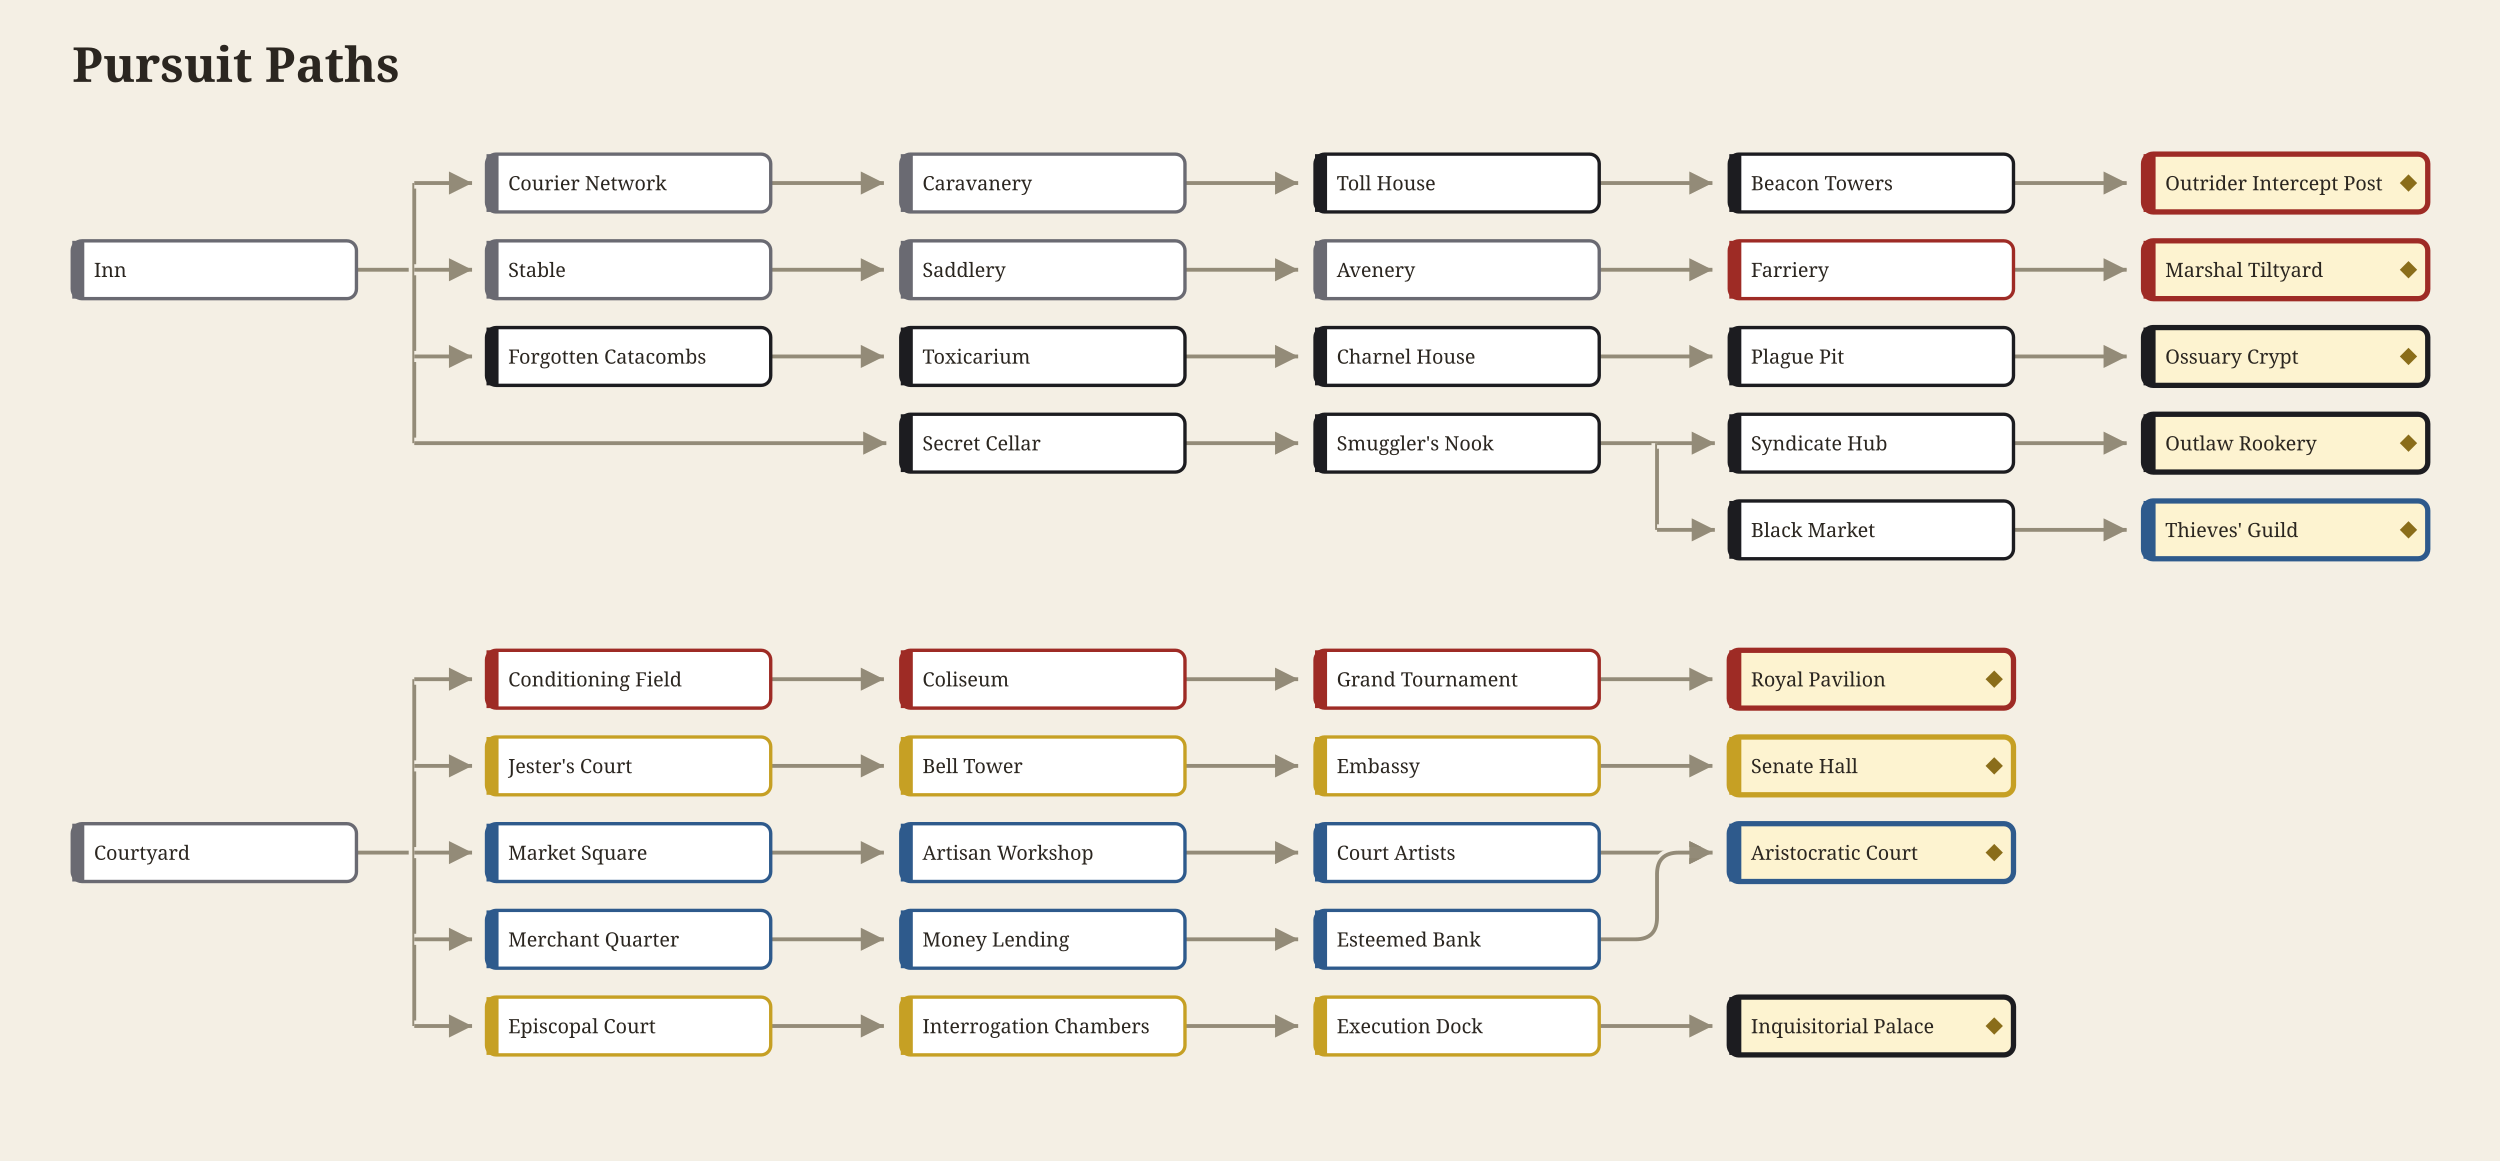
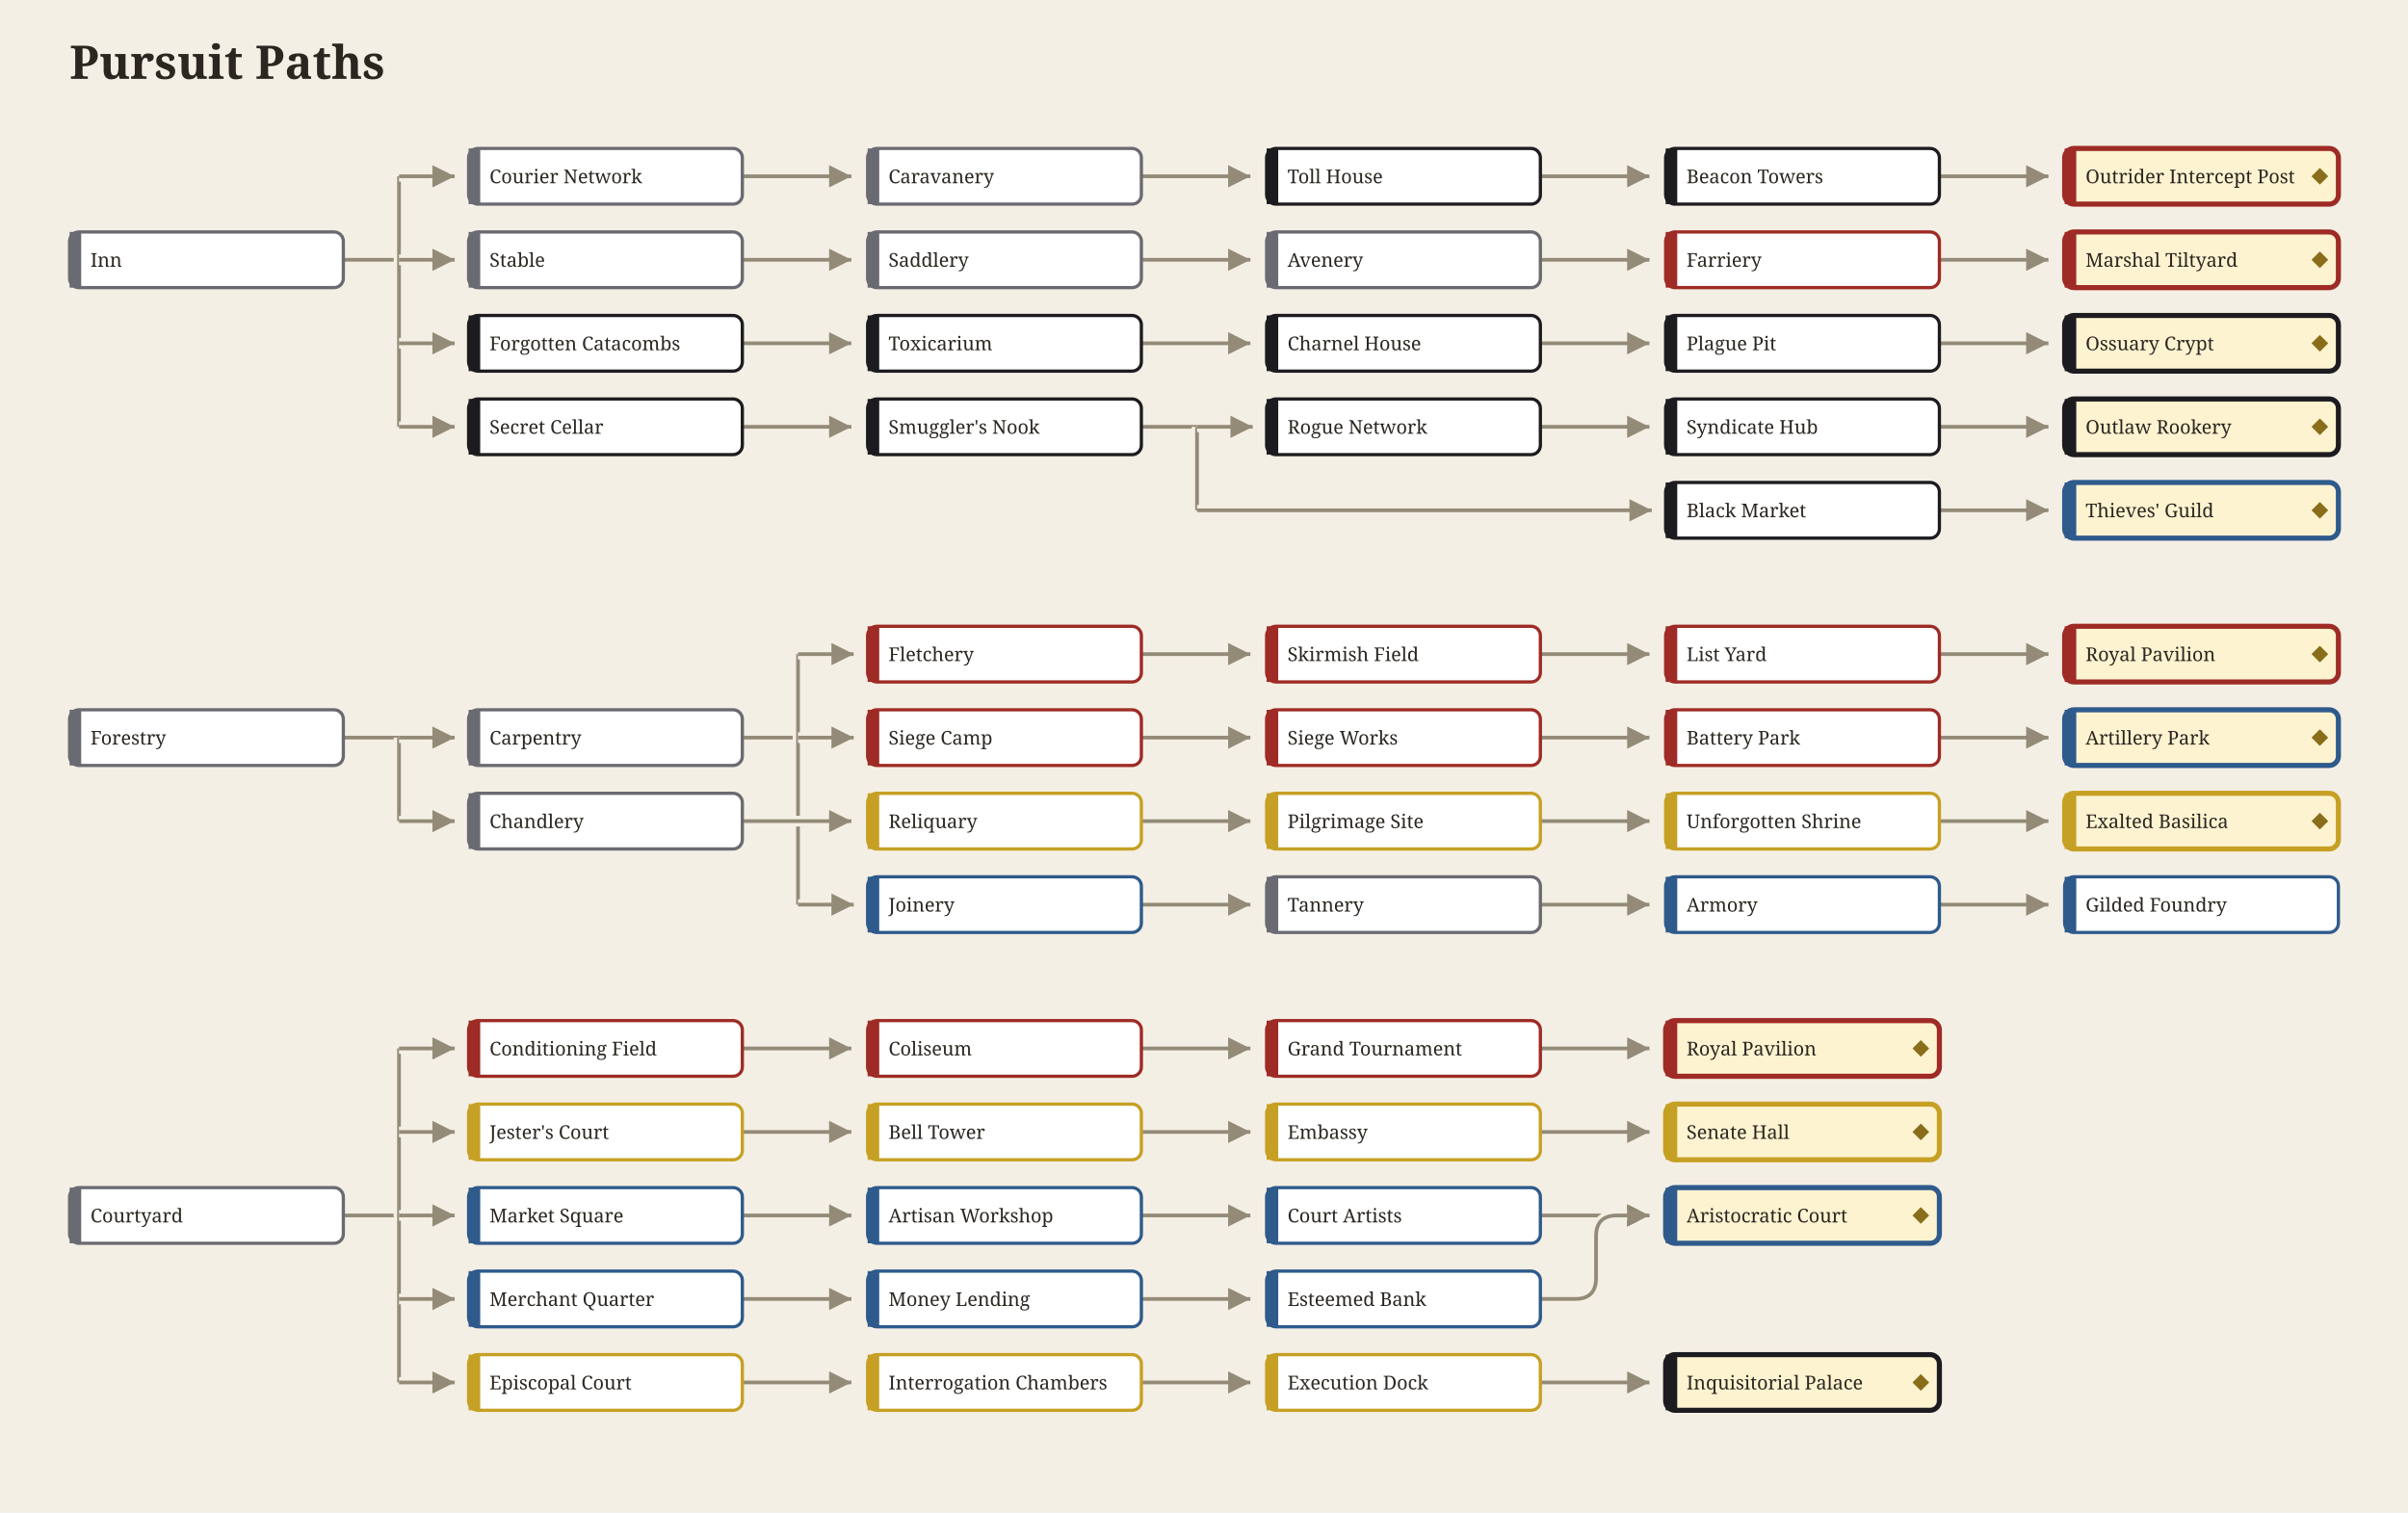
- <svg xmlns="http://www.w3.org/2000/svg" width="1038" height="482" viewBox="0 0 1038 482" font-family="Georgia, serif">
-   <rect width="1038" height="482" fill="#f4efe4" />
+ <svg xmlns="http://www.w3.org/2000/svg" width="1038" height="652" viewBox="0 0 1038 652" font-family="Georgia, serif">
+   <rect width="1038" height="652" fill="#f4efe4" />
  <defs>
    <marker id="arw-2E5A8C" markerWidth="7" markerHeight="7" refX="6" refY="3" orient="auto">
      <path d="M0,0 L6,3 L0,6 Z" fill="#2E5A8C" />
    </marker>
    <marker id="arw-9E2B25" markerWidth="7" markerHeight="7" refX="6" refY="3" orient="auto">
      <path d="M0,0 L6,3 L0,6 Z" fill="#9E2B25" />
    </marker>
    <marker id="arw-1c9c8c" markerWidth="7" markerHeight="7" refX="6" refY="3" orient="auto">
      <path d="M0,0 L6,3 L0,6 Z" fill="#1c9c8c" />
    </marker>
    <marker id="arw-C6A024" markerWidth="7" markerHeight="7" refX="6" refY="3" orient="auto">
      <path d="M0,0 L6,3 L0,6 Z" fill="#C6A024" />
    </marker>
    <marker id="arw-6A3D8F" markerWidth="7" markerHeight="7" refX="6" refY="3" orient="auto">
      <path d="M0,0 L6,3 L0,6 Z" fill="#6A3D8F" />
    </marker>
    <marker id="arw-CC6A1A" markerWidth="7" markerHeight="7" refX="6" refY="3" orient="auto">
      <path d="M0,0 L6,3 L0,6 Z" fill="#CC6A1A" />
    </marker>
    <marker id="arw-3a7d3a" markerWidth="7" markerHeight="7" refX="6" refY="3" orient="auto">
      <path d="M0,0 L6,3 L0,6 Z" fill="#3a7d3a" />
    </marker>
    <marker id="arw-b5347a" markerWidth="7" markerHeight="7" refX="6" refY="3" orient="auto">
      <path d="M0,0 L6,3 L0,6 Z" fill="#b5347a" />
    </marker>
    <marker id="arw-2b6f9e" markerWidth="7" markerHeight="7" refX="6" refY="3" orient="auto">
      <path d="M0,0 L6,3 L0,6 Z" fill="#2b6f9e" />
    </marker>
    <marker id="arw-8a6d1a" markerWidth="7" markerHeight="7" refX="6" refY="3" orient="auto">
      <path d="M0,0 L6,3 L0,6 Z" fill="#8a6d1a" />
    </marker>
    <marker id="arw-5f5647" markerWidth="7" markerHeight="7" refX="6" refY="3" orient="auto">
      <path d="M0,0 L6,3 L0,6 Z" fill="#5f5647" />
    </marker>
    <marker id="arw-7a2ea0" markerWidth="7" markerHeight="7" refX="6" refY="3" orient="auto">
      <path d="M0,0 L6,3 L0,6 Z" fill="#7a2ea0" />
    </marker>
    <marker id="arw-0f8a7e" markerWidth="7" markerHeight="7" refX="6" refY="3" orient="auto">
      <path d="M0,0 L6,3 L0,6 Z" fill="#0f8a7e" />
    </marker>
    <marker id="arw-a83232" markerWidth="7" markerHeight="7" refX="6" refY="3" orient="auto">
      <path d="M0,0 L6,3 L0,6 Z" fill="#a83232" />
    </marker>
    <marker id="arw-8f8672" markerWidth="7" markerHeight="7" refX="6" refY="3" orient="auto">
      <path d="M0,0 L6,3 L0,6 Z" fill="#8f8672" />
    </marker>
  </defs>
  <text x="30" y="34" font-size="20" font-weight="bold" fill="#2b2620">Pursuit Paths</text>
  <path d="M148,112 L172,112" fill="none" stroke="#f4efe4" stroke-width="4.6" opacity="1" />
  <path d="M148,112 L172,112" fill="none" stroke="#8f8672" stroke-width="1.6" opacity="0.95" />
  <path d="M172,76 L172,184" fill="none" stroke="#f4efe4" stroke-width="4.6" opacity="1" />
  <path d="M172,76 L172,184" fill="none" stroke="#8f8672" stroke-width="1.6" opacity="0.95" />
  <path d="M172,112 L196,112" fill="none" stroke="#f4efe4" stroke-width="4.6" opacity="1" />
  <path d="M172,112 L196,112" fill="none" stroke="#8f8672" stroke-width="1.6" opacity="0.95" marker-end="url(#arw-8f8672)" />
  <path d="M172,76 L196,76" fill="none" stroke="#f4efe4" stroke-width="4.6" opacity="1" />
  <path d="M172,76 L196,76" fill="none" stroke="#8f8672" stroke-width="1.6" opacity="0.95" marker-end="url(#arw-8f8672)" />
-   <path d="M172,184 L368,184" fill="none" stroke="#f4efe4" stroke-width="4.6" opacity="1" />
-   <path d="M172,184 L368,184" fill="none" stroke="#8f8672" stroke-width="1.6" opacity="0.95" marker-end="url(#arw-8f8672)" />
+   <path d="M172,184 L196,184" fill="none" stroke="#f4efe4" stroke-width="4.6" opacity="1" />
+   <path d="M172,184 L196,184" fill="none" stroke="#8f8672" stroke-width="1.6" opacity="0.95" marker-end="url(#arw-8f8672)" />
  <path d="M172,148 L196,148" fill="none" stroke="#f4efe4" stroke-width="4.6" opacity="1" />
  <path d="M172,148 L196,148" fill="none" stroke="#8f8672" stroke-width="1.6" opacity="0.95" marker-end="url(#arw-8f8672)" />
  <path d="M320,112 L367,112" fill="none" stroke="#f4efe4" stroke-width="4.6" opacity="1" />
  <path d="M320,112 L367,112" fill="none" stroke="#8f8672" stroke-width="1.6" opacity="0.95" marker-end="url(#arw-8f8672)" />
  <path d="M320,148 L367,148" fill="none" stroke="#f4efe4" stroke-width="4.6" opacity="1" />
  <path d="M320,148 L367,148" fill="none" stroke="#8f8672" stroke-width="1.6" opacity="0.95" marker-end="url(#arw-8f8672)" />
+   <path d="M320,184 L367,184" fill="none" stroke="#f4efe4" stroke-width="4.6" opacity="1" />
+   <path d="M320,184 L367,184" fill="none" stroke="#8f8672" stroke-width="1.6" opacity="0.95" marker-end="url(#arw-8f8672)" />
  <path d="M320,76 L367,76" fill="none" stroke="#f4efe4" stroke-width="4.6" opacity="1" />
  <path d="M320,76 L367,76" fill="none" stroke="#8f8672" stroke-width="1.6" opacity="0.95" marker-end="url(#arw-8f8672)" />
  <path d="M492,112 L539,112" fill="none" stroke="#f4efe4" stroke-width="4.6" opacity="1" />
  <path d="M492,112 L539,112" fill="none" stroke="#8f8672" stroke-width="1.6" opacity="0.95" marker-end="url(#arw-8f8672)" />
  <path d="M492,148 L539,148" fill="none" stroke="#f4efe4" stroke-width="4.6" opacity="1" />
  <path d="M492,148 L539,148" fill="none" stroke="#8f8672" stroke-width="1.6" opacity="0.95" marker-end="url(#arw-8f8672)" />
-   <path d="M492,184 L539,184" fill="none" stroke="#f4efe4" stroke-width="4.6" opacity="1" />
-   <path d="M492,184 L539,184" fill="none" stroke="#8f8672" stroke-width="1.6" opacity="0.95" marker-end="url(#arw-8f8672)" />
+   <path d="M492,184 L516,184" fill="none" stroke="#f4efe4" stroke-width="4.6" opacity="1" />
+   <path d="M492,184 L516,184" fill="none" stroke="#8f8672" stroke-width="1.6" opacity="0.95" />
+   <path d="M516,184 L516,220" fill="none" stroke="#f4efe4" stroke-width="4.6" opacity="1" />
+   <path d="M516,184 L516,220" fill="none" stroke="#8f8672" stroke-width="1.6" opacity="0.95" />
+   <path d="M516,184 L540,184" fill="none" stroke="#f4efe4" stroke-width="4.6" opacity="1" />
+   <path d="M516,184 L540,184" fill="none" stroke="#8f8672" stroke-width="1.6" opacity="0.95" marker-end="url(#arw-8f8672)" />
+   <path d="M516,220 L712,220" fill="none" stroke="#f4efe4" stroke-width="4.6" opacity="1" />
+   <path d="M516,220 L712,220" fill="none" stroke="#8f8672" stroke-width="1.6" opacity="0.95" marker-end="url(#arw-8f8672)" />
  <path d="M492,76 L539,76" fill="none" stroke="#f4efe4" stroke-width="4.6" opacity="1" />
  <path d="M492,76 L539,76" fill="none" stroke="#8f8672" stroke-width="1.6" opacity="0.95" marker-end="url(#arw-8f8672)" />
  <path d="M664,112 L711,112" fill="none" stroke="#f4efe4" stroke-width="4.6" opacity="1" />
  <path d="M664,112 L711,112" fill="none" stroke="#8f8672" stroke-width="1.6" opacity="0.95" marker-end="url(#arw-8f8672)" />
  <path d="M664,148 L711,148" fill="none" stroke="#f4efe4" stroke-width="4.6" opacity="1" />
  <path d="M664,148 L711,148" fill="none" stroke="#8f8672" stroke-width="1.6" opacity="0.95" marker-end="url(#arw-8f8672)" />
-   <path d="M664,184 L688,184" fill="none" stroke="#f4efe4" stroke-width="4.6" opacity="1" />
-   <path d="M664,184 L688,184" fill="none" stroke="#8f8672" stroke-width="1.6" opacity="0.95" />
-   <path d="M688,184 L688,220" fill="none" stroke="#f4efe4" stroke-width="4.6" opacity="1" />
-   <path d="M688,184 L688,220" fill="none" stroke="#8f8672" stroke-width="1.6" opacity="0.95" />
-   <path d="M688,184 L712,184" fill="none" stroke="#f4efe4" stroke-width="4.6" opacity="1" />
-   <path d="M688,184 L712,184" fill="none" stroke="#8f8672" stroke-width="1.6" opacity="0.95" marker-end="url(#arw-8f8672)" />
-   <path d="M688,220 L712,220" fill="none" stroke="#f4efe4" stroke-width="4.6" opacity="1" />
-   <path d="M688,220 L712,220" fill="none" stroke="#8f8672" stroke-width="1.6" opacity="0.95" marker-end="url(#arw-8f8672)" />
+   <path d="M664,184 L711,184" fill="none" stroke="#f4efe4" stroke-width="4.6" opacity="1" />
+   <path d="M664,184 L711,184" fill="none" stroke="#8f8672" stroke-width="1.6" opacity="0.95" marker-end="url(#arw-8f8672)" />
  <path d="M664,76 L711,76" fill="none" stroke="#f4efe4" stroke-width="4.6" opacity="1" />
  <path d="M664,76 L711,76" fill="none" stroke="#8f8672" stroke-width="1.6" opacity="0.95" marker-end="url(#arw-8f8672)" />
  <path d="M836,112 L883,112" fill="none" stroke="#f4efe4" stroke-width="4.6" opacity="1" />
  <path d="M836,112 L883,112" fill="none" stroke="#8f8672" stroke-width="1.6" opacity="0.95" marker-end="url(#arw-8f8672)" />
  <path d="M836,148 L883,148" fill="none" stroke="#f4efe4" stroke-width="4.6" opacity="1" />
  <path d="M836,148 L883,148" fill="none" stroke="#8f8672" stroke-width="1.6" opacity="0.95" marker-end="url(#arw-8f8672)" />
  <path d="M836,184 L883,184" fill="none" stroke="#f4efe4" stroke-width="4.6" opacity="1" />
  <path d="M836,184 L883,184" fill="none" stroke="#8f8672" stroke-width="1.6" opacity="0.95" marker-end="url(#arw-8f8672)" />
  <path d="M836,76 L883,76" fill="none" stroke="#f4efe4" stroke-width="4.6" opacity="1" />
  <path d="M836,76 L883,76" fill="none" stroke="#8f8672" stroke-width="1.6" opacity="0.95" marker-end="url(#arw-8f8672)" />
  <path d="M836,220 L883,220" fill="none" stroke="#f4efe4" stroke-width="4.6" opacity="1" />
  <path d="M836,220 L883,220" fill="none" stroke="#8f8672" stroke-width="1.6" opacity="0.95" marker-end="url(#arw-8f8672)" />
  <rect x="30" y="100" width="118" height="24" rx="4" fill="#ffffff" stroke="#6a6a72" stroke-width="1.4" />
  <rect x="30" y="100" width="5" height="24" fill="#6a6a72" />
  <text x="39" y="115" font-size="8.2" fill="#2b2620">Inn</text>
  <rect x="202" y="100" width="118" height="24" rx="4" fill="#ffffff" stroke="#6a6a72" stroke-width="1.4" />
  <rect x="202" y="100" width="5" height="24" fill="#6a6a72" />
  <text x="211" y="115" font-size="8.2" fill="#2b2620">Stable</text>
  <rect x="202" y="136" width="118" height="24" rx="4" fill="#ffffff" stroke="#1c1c20" stroke-width="1.4" />
  <rect x="202" y="136" width="5" height="24" fill="#1c1c20" />
  <text x="211" y="151" font-size="8.2" fill="#2b2620">Forgotten Catacombs</text>
+   <rect x="202" y="172" width="118" height="24" rx="4" fill="#ffffff" stroke="#1c1c20" stroke-width="1.4" />
+   <rect x="202" y="172" width="5" height="24" fill="#1c1c20" />
+   <text x="211" y="187" font-size="8.2" fill="#2b2620">Secret Cellar</text>
  <rect x="202" y="64" width="118" height="24" rx="4" fill="#ffffff" stroke="#6a6a72" stroke-width="1.4" />
  <rect x="202" y="64" width="5" height="24" fill="#6a6a72" />
  <text x="211" y="79" font-size="8.2" fill="#2b2620">Courier Network</text>
  <rect x="374" y="100" width="118" height="24" rx="4" fill="#ffffff" stroke="#6a6a72" stroke-width="1.4" />
  <rect x="374" y="100" width="5" height="24" fill="#6a6a72" />
  <text x="383" y="115" font-size="8.2" fill="#2b2620">Saddlery</text>
  <rect x="374" y="136" width="118" height="24" rx="4" fill="#ffffff" stroke="#1c1c20" stroke-width="1.4" />
  <rect x="374" y="136" width="5" height="24" fill="#1c1c20" />
  <text x="383" y="151" font-size="8.2" fill="#2b2620">Toxicarium</text>
  <rect x="374" y="172" width="118" height="24" rx="4" fill="#ffffff" stroke="#1c1c20" stroke-width="1.4" />
  <rect x="374" y="172" width="5" height="24" fill="#1c1c20" />
-   <text x="383" y="187" font-size="8.2" fill="#2b2620">Secret Cellar</text>
+   <text x="383" y="187" font-size="8.2" fill="#2b2620">Smuggler's Nook</text>
  <rect x="374" y="64" width="118" height="24" rx="4" fill="#ffffff" stroke="#6a6a72" stroke-width="1.4" />
  <rect x="374" y="64" width="5" height="24" fill="#6a6a72" />
  <text x="383" y="79" font-size="8.2" fill="#2b2620">Caravanery</text>
  <rect x="546" y="100" width="118" height="24" rx="4" fill="#ffffff" stroke="#6a6a72" stroke-width="1.4" />
  <rect x="546" y="100" width="5" height="24" fill="#6a6a72" />
  <text x="555" y="115" font-size="8.2" fill="#2b2620">Avenery</text>
  <rect x="546" y="136" width="118" height="24" rx="4" fill="#ffffff" stroke="#1c1c20" stroke-width="1.4" />
  <rect x="546" y="136" width="5" height="24" fill="#1c1c20" />
  <text x="555" y="151" font-size="8.2" fill="#2b2620">Charnel House</text>
  <rect x="546" y="172" width="118" height="24" rx="4" fill="#ffffff" stroke="#1c1c20" stroke-width="1.4" />
  <rect x="546" y="172" width="5" height="24" fill="#1c1c20" />
-   <text x="555" y="187" font-size="8.2" fill="#2b2620">Smuggler's Nook</text>
+   <text x="555" y="187" font-size="8.2" fill="#2b2620">Rogue Network</text>
  <rect x="546" y="64" width="118" height="24" rx="4" fill="#ffffff" stroke="#1c1c20" stroke-width="1.4" />
  <rect x="546" y="64" width="5" height="24" fill="#1c1c20" />
  <text x="555" y="79" font-size="8.2" fill="#2b2620">Toll House</text>
  <rect x="718" y="100" width="118" height="24" rx="4" fill="#ffffff" stroke="#9E2B25" stroke-width="1.4" />
  <rect x="718" y="100" width="5" height="24" fill="#9E2B25" />
  <text x="727" y="115" font-size="8.2" fill="#2b2620">Farriery</text>
  <rect x="718" y="136" width="118" height="24" rx="4" fill="#ffffff" stroke="#1c1c20" stroke-width="1.4" />
  <rect x="718" y="136" width="5" height="24" fill="#1c1c20" />
  <text x="727" y="151" font-size="8.2" fill="#2b2620">Plague Pit</text>
  <rect x="718" y="172" width="118" height="24" rx="4" fill="#ffffff" stroke="#1c1c20" stroke-width="1.4" />
  <rect x="718" y="172" width="5" height="24" fill="#1c1c20" />
  <text x="727" y="187" font-size="8.2" fill="#2b2620">Syndicate Hub</text>
  <rect x="718" y="64" width="118" height="24" rx="4" fill="#ffffff" stroke="#1c1c20" stroke-width="1.4" />
  <rect x="718" y="64" width="5" height="24" fill="#1c1c20" />
  <text x="727" y="79" font-size="8.2" fill="#2b2620">Beacon Towers</text>
  <rect x="718" y="208" width="118" height="24" rx="4" fill="#ffffff" stroke="#1c1c20" stroke-width="1.4" />
  <rect x="718" y="208" width="5" height="24" fill="#1c1c20" />
  <text x="727" y="223" font-size="8.2" fill="#2b2620">Black Market</text>
  <rect x="890" y="100" width="118" height="24" rx="4" fill="#fdf3d0" stroke="#9E2B25" stroke-width="2.2" />
  <rect x="890" y="100" width="5" height="24" fill="#9E2B25" />
  <text x="899" y="115" font-size="8.2" fill="#2b2620">Marshal Tiltyard</text>
  <polygon points="1000.0,108.4 1003.6,112.0 1000.0,115.6 996.4,112.0" fill="#8a6d1a" />
  <rect x="890" y="136" width="118" height="24" rx="4" fill="#fdf3d0" stroke="#1c1c20" stroke-width="2.2" />
  <rect x="890" y="136" width="5" height="24" fill="#1c1c20" />
  <text x="899" y="151" font-size="8.2" fill="#2b2620">Ossuary Crypt</text>
  <polygon points="1000.0,144.4 1003.6,148.0 1000.0,151.6 996.4,148.0" fill="#8a6d1a" />
  <rect x="890" y="172" width="118" height="24" rx="4" fill="#fdf3d0" stroke="#1c1c20" stroke-width="2.2" />
  <rect x="890" y="172" width="5" height="24" fill="#1c1c20" />
  <text x="899" y="187" font-size="8.2" fill="#2b2620">Outlaw Rookery</text>
  <polygon points="1000.0,180.4 1003.6,184.0 1000.0,187.6 996.4,184.0" fill="#8a6d1a" />
  <rect x="890" y="64" width="118" height="24" rx="4" fill="#fdf3d0" stroke="#9E2B25" stroke-width="2.2" />
  <rect x="890" y="64" width="5" height="24" fill="#9E2B25" />
  <text x="899" y="79" font-size="8.2" fill="#2b2620">Outrider Intercept Post</text>
  <polygon points="1000.0,72.4 1003.6,76.0 1000.0,79.6 996.4,76.0" fill="#8a6d1a" />
  <rect x="890" y="208" width="118" height="24" rx="4" fill="#fdf3d0" stroke="#2E5A8C" stroke-width="2.2" />
  <rect x="890" y="208" width="5" height="24" fill="#2E5A8C" />
  <text x="899" y="223" font-size="8.2" fill="#2b2620">Thieves' Guild</text>
  <polygon points="1000.0,216.4 1003.6,220.0 1000.0,223.6 996.4,220.0" fill="#8a6d1a" />
-   <path d="M148,354 L172,354" fill="none" stroke="#f4efe4" stroke-width="4.6" opacity="1" />
-   <path d="M148,354 L172,354" fill="none" stroke="#8f8672" stroke-width="1.6" opacity="0.95" />
-   <path d="M172,282 L172,426" fill="none" stroke="#f4efe4" stroke-width="4.6" opacity="1" />
-   <path d="M172,282 L172,426" fill="none" stroke="#8f8672" stroke-width="1.6" opacity="0.95" />
+   <path d="M148,318 L172,318" fill="none" stroke="#f4efe4" stroke-width="4.6" opacity="1" />
+   <path d="M148,318 L172,318" fill="none" stroke="#8f8672" stroke-width="1.6" opacity="0.95" />
+   <path d="M172,318 L172,354" fill="none" stroke="#f4efe4" stroke-width="4.6" opacity="1" />
+   <path d="M172,318 L172,354" fill="none" stroke="#8f8672" stroke-width="1.6" opacity="0.95" />
+   <path d="M172,318 L196,318" fill="none" stroke="#f4efe4" stroke-width="4.6" opacity="1" />
+   <path d="M172,318 L196,318" fill="none" stroke="#8f8672" stroke-width="1.6" opacity="0.95" marker-end="url(#arw-8f8672)" />
  <path d="M172,354 L196,354" fill="none" stroke="#f4efe4" stroke-width="4.6" opacity="1" />
  <path d="M172,354 L196,354" fill="none" stroke="#8f8672" stroke-width="1.6" opacity="0.95" marker-end="url(#arw-8f8672)" />
-   <path d="M172,390 L196,390" fill="none" stroke="#f4efe4" stroke-width="4.6" opacity="1" />
-   <path d="M172,390 L196,390" fill="none" stroke="#8f8672" stroke-width="1.6" opacity="0.95" marker-end="url(#arw-8f8672)" />
-   <path d="M172,318 L196,318" fill="none" stroke="#f4efe4" stroke-width="4.6" opacity="1" />
-   <path d="M172,318 L196,318" fill="none" stroke="#8f8672" stroke-width="1.6" opacity="0.95" marker-end="url(#arw-8f8672)" />
-   <path d="M172,426 L196,426" fill="none" stroke="#f4efe4" stroke-width="4.6" opacity="1" />
-   <path d="M172,426 L196,426" fill="none" stroke="#8f8672" stroke-width="1.6" opacity="0.95" marker-end="url(#arw-8f8672)" />
-   <path d="M172,282 L196,282" fill="none" stroke="#f4efe4" stroke-width="4.6" opacity="1" />
-   <path d="M172,282 L196,282" fill="none" stroke="#8f8672" stroke-width="1.6" opacity="0.95" marker-end="url(#arw-8f8672)" />
+   <path d="M320,318 L344,318" fill="none" stroke="#f4efe4" stroke-width="4.6" opacity="1" />
+   <path d="M320,318 L344,318" fill="none" stroke="#8f8672" stroke-width="1.6" opacity="0.95" />
+   <path d="M344,282 L344,390" fill="none" stroke="#f4efe4" stroke-width="4.6" opacity="1" />
+   <path d="M344,282 L344,390" fill="none" stroke="#8f8672" stroke-width="1.6" opacity="0.95" />
+   <path d="M344,282 L368,282" fill="none" stroke="#f4efe4" stroke-width="4.6" opacity="1" />
+   <path d="M344,282 L368,282" fill="none" stroke="#8f8672" stroke-width="1.6" opacity="0.95" marker-end="url(#arw-8f8672)" />
+   <path d="M344,390 L368,390" fill="none" stroke="#f4efe4" stroke-width="4.6" opacity="1" />
+   <path d="M344,390 L368,390" fill="none" stroke="#8f8672" stroke-width="1.6" opacity="0.95" marker-end="url(#arw-8f8672)" />
+   <path d="M344,318 L368,318" fill="none" stroke="#f4efe4" stroke-width="4.6" opacity="1" />
+   <path d="M344,318 L368,318" fill="none" stroke="#8f8672" stroke-width="1.6" opacity="0.95" marker-end="url(#arw-8f8672)" />
  <path d="M320,354 L367,354" fill="none" stroke="#f4efe4" stroke-width="4.6" opacity="1" />
  <path d="M320,354 L367,354" fill="none" stroke="#8f8672" stroke-width="1.6" opacity="0.95" marker-end="url(#arw-8f8672)" />
-   <path d="M320,390 L367,390" fill="none" stroke="#f4efe4" stroke-width="4.6" opacity="1" />
-   <path d="M320,390 L367,390" fill="none" stroke="#8f8672" stroke-width="1.6" opacity="0.95" marker-end="url(#arw-8f8672)" />
-   <path d="M320,426 L367,426" fill="none" stroke="#f4efe4" stroke-width="4.6" opacity="1" />
-   <path d="M320,426 L367,426" fill="none" stroke="#8f8672" stroke-width="1.6" opacity="0.95" marker-end="url(#arw-8f8672)" />
-   <path d="M320,282 L367,282" fill="none" stroke="#f4efe4" stroke-width="4.6" opacity="1" />
-   <path d="M320,282 L367,282" fill="none" stroke="#8f8672" stroke-width="1.6" opacity="0.95" marker-end="url(#arw-8f8672)" />
-   <path d="M320,318 L367,318" fill="none" stroke="#f4efe4" stroke-width="4.6" opacity="1" />
-   <path d="M320,318 L367,318" fill="none" stroke="#8f8672" stroke-width="1.6" opacity="0.95" marker-end="url(#arw-8f8672)" />
+   <path d="M492,318 L539,318" fill="none" stroke="#f4efe4" stroke-width="4.6" opacity="1" />
+   <path d="M492,318 L539,318" fill="none" stroke="#8f8672" stroke-width="1.6" opacity="0.95" marker-end="url(#arw-8f8672)" />
  <path d="M492,354 L539,354" fill="none" stroke="#f4efe4" stroke-width="4.6" opacity="1" />
  <path d="M492,354 L539,354" fill="none" stroke="#8f8672" stroke-width="1.6" opacity="0.95" marker-end="url(#arw-8f8672)" />
  <path d="M492,390 L539,390" fill="none" stroke="#f4efe4" stroke-width="4.6" opacity="1" />
  <path d="M492,390 L539,390" fill="none" stroke="#8f8672" stroke-width="1.6" opacity="0.95" marker-end="url(#arw-8f8672)" />
-   <path d="M492,426 L539,426" fill="none" stroke="#f4efe4" stroke-width="4.6" opacity="1" />
-   <path d="M492,426 L539,426" fill="none" stroke="#8f8672" stroke-width="1.6" opacity="0.95" marker-end="url(#arw-8f8672)" />
  <path d="M492,282 L539,282" fill="none" stroke="#f4efe4" stroke-width="4.6" opacity="1" />
  <path d="M492,282 L539,282" fill="none" stroke="#8f8672" stroke-width="1.6" opacity="0.95" marker-end="url(#arw-8f8672)" />
-   <path d="M492,318 L539,318" fill="none" stroke="#f4efe4" stroke-width="4.6" opacity="1" />
-   <path d="M492,318 L539,318" fill="none" stroke="#8f8672" stroke-width="1.6" opacity="0.95" marker-end="url(#arw-8f8672)" />
+   <path d="M664,318 L711,318" fill="none" stroke="#f4efe4" stroke-width="4.6" opacity="1" />
+   <path d="M664,318 L711,318" fill="none" stroke="#8f8672" stroke-width="1.6" opacity="0.95" marker-end="url(#arw-8f8672)" />
  <path d="M664,354 L711,354" fill="none" stroke="#f4efe4" stroke-width="4.6" opacity="1" />
  <path d="M664,354 L711,354" fill="none" stroke="#8f8672" stroke-width="1.6" opacity="0.95" marker-end="url(#arw-8f8672)" />
-   <path d="M664,390 L679,390 Q688,390 688,381 L688,363 Q688,354 697,354 L711,354" fill="none" stroke="#f4efe4" stroke-width="4.6" opacity="1" />
-   <path d="M664,390 L679,390 Q688,390 688,381 L688,363 Q688,354 697,354 L711,354" fill="none" stroke="#8f8672" stroke-width="1.6" opacity="0.95" marker-end="url(#arw-8f8672)" />
-   <path d="M664,426 L711,426" fill="none" stroke="#f4efe4" stroke-width="4.6" opacity="1" />
-   <path d="M664,426 L711,426" fill="none" stroke="#8f8672" stroke-width="1.6" opacity="0.95" marker-end="url(#arw-8f8672)" />
+   <path d="M664,390 L711,390" fill="none" stroke="#f4efe4" stroke-width="4.6" opacity="1" />
+   <path d="M664,390 L711,390" fill="none" stroke="#8f8672" stroke-width="1.6" opacity="0.95" marker-end="url(#arw-8f8672)" />
  <path d="M664,282 L711,282" fill="none" stroke="#f4efe4" stroke-width="4.6" opacity="1" />
  <path d="M664,282 L711,282" fill="none" stroke="#8f8672" stroke-width="1.6" opacity="0.95" marker-end="url(#arw-8f8672)" />
-   <path d="M664,318 L711,318" fill="none" stroke="#f4efe4" stroke-width="4.6" opacity="1" />
-   <path d="M664,318 L711,318" fill="none" stroke="#8f8672" stroke-width="1.6" opacity="0.95" marker-end="url(#arw-8f8672)" />
-   <rect x="30" y="342" width="118" height="24" rx="4" fill="#ffffff" stroke="#6a6a72" stroke-width="1.4" />
-   <rect x="30" y="342" width="5" height="24" fill="#6a6a72" />
-   <text x="39" y="357" font-size="8.2" fill="#2b2620">Courtyard</text>
-   <rect x="202" y="342" width="118" height="24" rx="4" fill="#ffffff" stroke="#2E5A8C" stroke-width="1.4" />
-   <rect x="202" y="342" width="5" height="24" fill="#2E5A8C" />
-   <text x="211" y="357" font-size="8.2" fill="#2b2620">Market Square</text>
-   <rect x="202" y="378" width="118" height="24" rx="4" fill="#ffffff" stroke="#2E5A8C" stroke-width="1.4" />
-   <rect x="202" y="378" width="5" height="24" fill="#2E5A8C" />
-   <text x="211" y="393" font-size="8.2" fill="#2b2620">Merchant Quarter</text>
-   <rect x="202" y="414" width="118" height="24" rx="4" fill="#ffffff" stroke="#C6A024" stroke-width="1.4" />
-   <rect x="202" y="414" width="5" height="24" fill="#C6A024" />
-   <text x="211" y="429" font-size="8.2" fill="#2b2620">Episcopal Court</text>
-   <rect x="202" y="270" width="118" height="24" rx="4" fill="#ffffff" stroke="#9E2B25" stroke-width="1.4" />
-   <rect x="202" y="270" width="5" height="24" fill="#9E2B25" />
-   <text x="211" y="285" font-size="8.2" fill="#2b2620">Conditioning Field</text>
-   <rect x="202" y="306" width="118" height="24" rx="4" fill="#ffffff" stroke="#C6A024" stroke-width="1.4" />
-   <rect x="202" y="306" width="5" height="24" fill="#C6A024" />
-   <text x="211" y="321" font-size="8.2" fill="#2b2620">Jester's Court</text>
-   <rect x="374" y="342" width="118" height="24" rx="4" fill="#ffffff" stroke="#2E5A8C" stroke-width="1.4" />
-   <rect x="374" y="342" width="5" height="24" fill="#2E5A8C" />
-   <text x="383" y="357" font-size="8.2" fill="#2b2620">Artisan Workshop</text>
+   <path d="M836,318 L883,318" fill="none" stroke="#f4efe4" stroke-width="4.6" opacity="1" />
+   <path d="M836,318 L883,318" fill="none" stroke="#8f8672" stroke-width="1.6" opacity="0.95" marker-end="url(#arw-8f8672)" />
+   <path d="M836,354 L883,354" fill="none" stroke="#f4efe4" stroke-width="4.6" opacity="1" />
+   <path d="M836,354 L883,354" fill="none" stroke="#8f8672" stroke-width="1.6" opacity="0.95" marker-end="url(#arw-8f8672)" />
+   <path d="M836,390 L883,390" fill="none" stroke="#f4efe4" stroke-width="4.6" opacity="1" />
+   <path d="M836,390 L883,390" fill="none" stroke="#8f8672" stroke-width="1.6" opacity="0.95" marker-end="url(#arw-8f8672)" />
+   <path d="M836,282 L883,282" fill="none" stroke="#f4efe4" stroke-width="4.6" opacity="1" />
+   <path d="M836,282 L883,282" fill="none" stroke="#8f8672" stroke-width="1.6" opacity="0.95" marker-end="url(#arw-8f8672)" />
+   <rect x="30" y="306" width="118" height="24" rx="4" fill="#ffffff" stroke="#6a6a72" stroke-width="1.4" />
+   <rect x="30" y="306" width="5" height="24" fill="#6a6a72" />
+   <text x="39" y="321" font-size="8.2" fill="#2b2620">Forestry</text>
+   <rect x="202" y="306" width="118" height="24" rx="4" fill="#ffffff" stroke="#6a6a72" stroke-width="1.4" />
+   <rect x="202" y="306" width="5" height="24" fill="#6a6a72" />
+   <text x="211" y="321" font-size="8.2" fill="#2b2620">Carpentry</text>
+   <rect x="202" y="342" width="118" height="24" rx="4" fill="#ffffff" stroke="#6a6a72" stroke-width="1.4" />
+   <rect x="202" y="342" width="5" height="24" fill="#6a6a72" />
+   <text x="211" y="357" font-size="8.2" fill="#2b2620">Chandlery</text>
+   <rect x="374" y="306" width="118" height="24" rx="4" fill="#ffffff" stroke="#9E2B25" stroke-width="1.4" />
+   <rect x="374" y="306" width="5" height="24" fill="#9E2B25" />
+   <text x="383" y="321" font-size="8.2" fill="#2b2620">Siege Camp</text>
+   <rect x="374" y="342" width="118" height="24" rx="4" fill="#ffffff" stroke="#C6A024" stroke-width="1.4" />
+   <rect x="374" y="342" width="5" height="24" fill="#C6A024" />
+   <text x="383" y="357" font-size="8.2" fill="#2b2620">Reliquary</text>
  <rect x="374" y="378" width="118" height="24" rx="4" fill="#ffffff" stroke="#2E5A8C" stroke-width="1.4" />
  <rect x="374" y="378" width="5" height="24" fill="#2E5A8C" />
-   <text x="383" y="393" font-size="8.2" fill="#2b2620">Money Lending</text>
-   <rect x="374" y="414" width="118" height="24" rx="4" fill="#ffffff" stroke="#C6A024" stroke-width="1.4" />
-   <rect x="374" y="414" width="5" height="24" fill="#C6A024" />
-   <text x="383" y="429" font-size="8.2" fill="#2b2620">Interrogation Chambers</text>
+   <text x="383" y="393" font-size="8.2" fill="#2b2620">Joinery</text>
  <rect x="374" y="270" width="118" height="24" rx="4" fill="#ffffff" stroke="#9E2B25" stroke-width="1.4" />
  <rect x="374" y="270" width="5" height="24" fill="#9E2B25" />
-   <text x="383" y="285" font-size="8.2" fill="#2b2620">Coliseum</text>
-   <rect x="374" y="306" width="118" height="24" rx="4" fill="#ffffff" stroke="#C6A024" stroke-width="1.4" />
-   <rect x="374" y="306" width="5" height="24" fill="#C6A024" />
-   <text x="383" y="321" font-size="8.2" fill="#2b2620">Bell Tower</text>
-   <rect x="546" y="342" width="118" height="24" rx="4" fill="#ffffff" stroke="#2E5A8C" stroke-width="1.4" />
-   <rect x="546" y="342" width="5" height="24" fill="#2E5A8C" />
-   <text x="555" y="357" font-size="8.2" fill="#2b2620">Court Artists</text>
-   <rect x="546" y="378" width="118" height="24" rx="4" fill="#ffffff" stroke="#2E5A8C" stroke-width="1.4" />
-   <rect x="546" y="378" width="5" height="24" fill="#2E5A8C" />
-   <text x="555" y="393" font-size="8.2" fill="#2b2620">Esteemed Bank</text>
-   <rect x="546" y="414" width="118" height="24" rx="4" fill="#ffffff" stroke="#C6A024" stroke-width="1.4" />
-   <rect x="546" y="414" width="5" height="24" fill="#C6A024" />
-   <text x="555" y="429" font-size="8.2" fill="#2b2620">Execution Dock</text>
+   <text x="383" y="285" font-size="8.2" fill="#2b2620">Fletchery</text>
+   <rect x="546" y="306" width="118" height="24" rx="4" fill="#ffffff" stroke="#9E2B25" stroke-width="1.4" />
+   <rect x="546" y="306" width="5" height="24" fill="#9E2B25" />
+   <text x="555" y="321" font-size="8.2" fill="#2b2620">Siege Works</text>
+   <rect x="546" y="342" width="118" height="24" rx="4" fill="#ffffff" stroke="#C6A024" stroke-width="1.4" />
+   <rect x="546" y="342" width="5" height="24" fill="#C6A024" />
+   <text x="555" y="357" font-size="8.2" fill="#2b2620">Pilgrimage Site</text>
+   <rect x="546" y="378" width="118" height="24" rx="4" fill="#ffffff" stroke="#6a6a72" stroke-width="1.4" />
+   <rect x="546" y="378" width="5" height="24" fill="#6a6a72" />
+   <text x="555" y="393" font-size="8.2" fill="#2b2620">Tannery</text>
  <rect x="546" y="270" width="118" height="24" rx="4" fill="#ffffff" stroke="#9E2B25" stroke-width="1.4" />
  <rect x="546" y="270" width="5" height="24" fill="#9E2B25" />
-   <text x="555" y="285" font-size="8.2" fill="#2b2620">Grand Tournament</text>
-   <rect x="546" y="306" width="118" height="24" rx="4" fill="#ffffff" stroke="#C6A024" stroke-width="1.4" />
-   <rect x="546" y="306" width="5" height="24" fill="#C6A024" />
-   <text x="555" y="321" font-size="8.2" fill="#2b2620">Embassy</text>
-   <rect x="718" y="342" width="118" height="24" rx="4" fill="#fdf3d0" stroke="#2E5A8C" stroke-width="2.2" />
-   <rect x="718" y="342" width="5" height="24" fill="#2E5A8C" />
-   <text x="727" y="357" font-size="8.2" fill="#2b2620">Aristocratic Court</text>
-   <polygon points="828.0,350.4 831.6,354.0 828.0,357.6 824.4,354.0" fill="#8a6d1a" />
-   <rect x="718" y="414" width="118" height="24" rx="4" fill="#fdf3d0" stroke="#1c1c20" stroke-width="2.2" />
-   <rect x="718" y="414" width="5" height="24" fill="#1c1c20" />
-   <text x="727" y="429" font-size="8.2" fill="#2b2620">Inquisitorial Palace</text>
-   <polygon points="828.0,422.4 831.6,426.0 828.0,429.6 824.4,426.0" fill="#8a6d1a" />
-   <rect x="718" y="270" width="118" height="24" rx="4" fill="#fdf3d0" stroke="#9E2B25" stroke-width="2.2" />
+   <text x="555" y="285" font-size="8.2" fill="#2b2620">Skirmish Field</text>
+   <rect x="718" y="306" width="118" height="24" rx="4" fill="#ffffff" stroke="#9E2B25" stroke-width="1.4" />
+   <rect x="718" y="306" width="5" height="24" fill="#9E2B25" />
+   <text x="727" y="321" font-size="8.2" fill="#2b2620">Battery Park</text>
+   <rect x="718" y="342" width="118" height="24" rx="4" fill="#ffffff" stroke="#C6A024" stroke-width="1.4" />
+   <rect x="718" y="342" width="5" height="24" fill="#C6A024" />
+   <text x="727" y="357" font-size="8.2" fill="#2b2620">Unforgotten Shrine</text>
+   <rect x="718" y="378" width="118" height="24" rx="4" fill="#ffffff" stroke="#2E5A8C" stroke-width="1.4" />
+   <rect x="718" y="378" width="5" height="24" fill="#2E5A8C" />
+   <text x="727" y="393" font-size="8.2" fill="#2b2620">Armory</text>
+   <rect x="718" y="270" width="118" height="24" rx="4" fill="#ffffff" stroke="#9E2B25" stroke-width="1.4" />
  <rect x="718" y="270" width="5" height="24" fill="#9E2B25" />
-   <text x="727" y="285" font-size="8.2" fill="#2b2620">Royal Pavilion</text>
-   <polygon points="828.0,278.4 831.6,282.0 828.0,285.6 824.4,282.0" fill="#8a6d1a" />
-   <rect x="718" y="306" width="118" height="24" rx="4" fill="#fdf3d0" stroke="#C6A024" stroke-width="2.2" />
-   <rect x="718" y="306" width="5" height="24" fill="#C6A024" />
-   <text x="727" y="321" font-size="8.2" fill="#2b2620">Senate Hall</text>
-   <polygon points="828.0,314.4 831.6,318.0 828.0,321.6 824.4,318.0" fill="#8a6d1a" />
+   <text x="727" y="285" font-size="8.2" fill="#2b2620">List Yard</text>
+   <rect x="890" y="306" width="118" height="24" rx="4" fill="#fdf3d0" stroke="#2E5A8C" stroke-width="2.2" />
+   <rect x="890" y="306" width="5" height="24" fill="#2E5A8C" />
+   <text x="899" y="321" font-size="8.2" fill="#2b2620">Artillery Park</text>
+   <polygon points="1000.0,314.4 1003.6,318.0 1000.0,321.6 996.4,318.0" fill="#8a6d1a" />
+   <rect x="890" y="342" width="118" height="24" rx="4" fill="#fdf3d0" stroke="#C6A024" stroke-width="2.2" />
+   <rect x="890" y="342" width="5" height="24" fill="#C6A024" />
+   <text x="899" y="357" font-size="8.2" fill="#2b2620">Exalted Basilica</text>
+   <polygon points="1000.0,350.4 1003.6,354.0 1000.0,357.6 996.4,354.0" fill="#8a6d1a" />
+   <rect x="890" y="378" width="118" height="24" rx="4" fill="#ffffff" stroke="#2E5A8C" stroke-width="1.4" />
+   <rect x="890" y="378" width="5" height="24" fill="#2E5A8C" />
+   <text x="899" y="393" font-size="8.2" fill="#2b2620">Gilded Foundry</text>
+   <rect x="890" y="270" width="118" height="24" rx="4" fill="#fdf3d0" stroke="#9E2B25" stroke-width="2.2" />
+   <rect x="890" y="270" width="5" height="24" fill="#9E2B25" />
+   <text x="899" y="285" font-size="8.2" fill="#2b2620">Royal Pavilion</text>
+   <polygon points="1000.0,278.4 1003.6,282.0 1000.0,285.6 996.4,282.0" fill="#8a6d1a" />
+   <path d="M148,524 L172,524" fill="none" stroke="#f4efe4" stroke-width="4.6" opacity="1" />
+   <path d="M148,524 L172,524" fill="none" stroke="#8f8672" stroke-width="1.6" opacity="0.95" />
+   <path d="M172,452 L172,596" fill="none" stroke="#f4efe4" stroke-width="4.6" opacity="1" />
+   <path d="M172,452 L172,596" fill="none" stroke="#8f8672" stroke-width="1.6" opacity="0.95" />
+   <path d="M172,524 L196,524" fill="none" stroke="#f4efe4" stroke-width="4.6" opacity="1" />
+   <path d="M172,524 L196,524" fill="none" stroke="#8f8672" stroke-width="1.6" opacity="0.95" marker-end="url(#arw-8f8672)" />
+   <path d="M172,560 L196,560" fill="none" stroke="#f4efe4" stroke-width="4.6" opacity="1" />
+   <path d="M172,560 L196,560" fill="none" stroke="#8f8672" stroke-width="1.6" opacity="0.95" marker-end="url(#arw-8f8672)" />
+   <path d="M172,488 L196,488" fill="none" stroke="#f4efe4" stroke-width="4.6" opacity="1" />
+   <path d="M172,488 L196,488" fill="none" stroke="#8f8672" stroke-width="1.6" opacity="0.95" marker-end="url(#arw-8f8672)" />
+   <path d="M172,596 L196,596" fill="none" stroke="#f4efe4" stroke-width="4.6" opacity="1" />
+   <path d="M172,596 L196,596" fill="none" stroke="#8f8672" stroke-width="1.6" opacity="0.95" marker-end="url(#arw-8f8672)" />
+   <path d="M172,452 L196,452" fill="none" stroke="#f4efe4" stroke-width="4.6" opacity="1" />
+   <path d="M172,452 L196,452" fill="none" stroke="#8f8672" stroke-width="1.6" opacity="0.95" marker-end="url(#arw-8f8672)" />
+   <path d="M320,524 L367,524" fill="none" stroke="#f4efe4" stroke-width="4.6" opacity="1" />
+   <path d="M320,524 L367,524" fill="none" stroke="#8f8672" stroke-width="1.6" opacity="0.95" marker-end="url(#arw-8f8672)" />
+   <path d="M320,560 L367,560" fill="none" stroke="#f4efe4" stroke-width="4.6" opacity="1" />
+   <path d="M320,560 L367,560" fill="none" stroke="#8f8672" stroke-width="1.6" opacity="0.95" marker-end="url(#arw-8f8672)" />
+   <path d="M320,596 L367,596" fill="none" stroke="#f4efe4" stroke-width="4.6" opacity="1" />
+   <path d="M320,596 L367,596" fill="none" stroke="#8f8672" stroke-width="1.6" opacity="0.95" marker-end="url(#arw-8f8672)" />
+   <path d="M320,452 L367,452" fill="none" stroke="#f4efe4" stroke-width="4.6" opacity="1" />
+   <path d="M320,452 L367,452" fill="none" stroke="#8f8672" stroke-width="1.6" opacity="0.95" marker-end="url(#arw-8f8672)" />
+   <path d="M320,488 L367,488" fill="none" stroke="#f4efe4" stroke-width="4.6" opacity="1" />
+   <path d="M320,488 L367,488" fill="none" stroke="#8f8672" stroke-width="1.6" opacity="0.95" marker-end="url(#arw-8f8672)" />
+   <path d="M492,524 L539,524" fill="none" stroke="#f4efe4" stroke-width="4.6" opacity="1" />
+   <path d="M492,524 L539,524" fill="none" stroke="#8f8672" stroke-width="1.6" opacity="0.95" marker-end="url(#arw-8f8672)" />
+   <path d="M492,560 L539,560" fill="none" stroke="#f4efe4" stroke-width="4.6" opacity="1" />
+   <path d="M492,560 L539,560" fill="none" stroke="#8f8672" stroke-width="1.6" opacity="0.95" marker-end="url(#arw-8f8672)" />
+   <path d="M492,596 L539,596" fill="none" stroke="#f4efe4" stroke-width="4.6" opacity="1" />
+   <path d="M492,596 L539,596" fill="none" stroke="#8f8672" stroke-width="1.6" opacity="0.95" marker-end="url(#arw-8f8672)" />
+   <path d="M492,452 L539,452" fill="none" stroke="#f4efe4" stroke-width="4.6" opacity="1" />
+   <path d="M492,452 L539,452" fill="none" stroke="#8f8672" stroke-width="1.6" opacity="0.95" marker-end="url(#arw-8f8672)" />
+   <path d="M492,488 L539,488" fill="none" stroke="#f4efe4" stroke-width="4.6" opacity="1" />
+   <path d="M492,488 L539,488" fill="none" stroke="#8f8672" stroke-width="1.6" opacity="0.95" marker-end="url(#arw-8f8672)" />
+   <path d="M664,524 L711,524" fill="none" stroke="#f4efe4" stroke-width="4.6" opacity="1" />
+   <path d="M664,524 L711,524" fill="none" stroke="#8f8672" stroke-width="1.6" opacity="0.95" marker-end="url(#arw-8f8672)" />
+   <path d="M664,560 L679,560 Q688,560 688,551 L688,533 Q688,524 697,524 L711,524" fill="none" stroke="#f4efe4" stroke-width="4.6" opacity="1" />
+   <path d="M664,560 L679,560 Q688,560 688,551 L688,533 Q688,524 697,524 L711,524" fill="none" stroke="#8f8672" stroke-width="1.6" opacity="0.95" marker-end="url(#arw-8f8672)" />
+   <path d="M664,596 L711,596" fill="none" stroke="#f4efe4" stroke-width="4.6" opacity="1" />
+   <path d="M664,596 L711,596" fill="none" stroke="#8f8672" stroke-width="1.6" opacity="0.95" marker-end="url(#arw-8f8672)" />
+   <path d="M664,452 L711,452" fill="none" stroke="#f4efe4" stroke-width="4.6" opacity="1" />
+   <path d="M664,452 L711,452" fill="none" stroke="#8f8672" stroke-width="1.6" opacity="0.95" marker-end="url(#arw-8f8672)" />
+   <path d="M664,488 L711,488" fill="none" stroke="#f4efe4" stroke-width="4.6" opacity="1" />
+   <path d="M664,488 L711,488" fill="none" stroke="#8f8672" stroke-width="1.6" opacity="0.95" marker-end="url(#arw-8f8672)" />
+   <rect x="30" y="512" width="118" height="24" rx="4" fill="#ffffff" stroke="#6a6a72" stroke-width="1.4" />
+   <rect x="30" y="512" width="5" height="24" fill="#6a6a72" />
+   <text x="39" y="527" font-size="8.2" fill="#2b2620">Courtyard</text>
+   <rect x="202" y="512" width="118" height="24" rx="4" fill="#ffffff" stroke="#2E5A8C" stroke-width="1.4" />
+   <rect x="202" y="512" width="5" height="24" fill="#2E5A8C" />
+   <text x="211" y="527" font-size="8.2" fill="#2b2620">Market Square</text>
+   <rect x="202" y="548" width="118" height="24" rx="4" fill="#ffffff" stroke="#2E5A8C" stroke-width="1.4" />
+   <rect x="202" y="548" width="5" height="24" fill="#2E5A8C" />
+   <text x="211" y="563" font-size="8.2" fill="#2b2620">Merchant Quarter</text>
+   <rect x="202" y="584" width="118" height="24" rx="4" fill="#ffffff" stroke="#C6A024" stroke-width="1.4" />
+   <rect x="202" y="584" width="5" height="24" fill="#C6A024" />
+   <text x="211" y="599" font-size="8.2" fill="#2b2620">Episcopal Court</text>
+   <rect x="202" y="440" width="118" height="24" rx="4" fill="#ffffff" stroke="#9E2B25" stroke-width="1.4" />
+   <rect x="202" y="440" width="5" height="24" fill="#9E2B25" />
+   <text x="211" y="455" font-size="8.2" fill="#2b2620">Conditioning Field</text>
+   <rect x="202" y="476" width="118" height="24" rx="4" fill="#ffffff" stroke="#C6A024" stroke-width="1.4" />
+   <rect x="202" y="476" width="5" height="24" fill="#C6A024" />
+   <text x="211" y="491" font-size="8.2" fill="#2b2620">Jester's Court</text>
+   <rect x="374" y="512" width="118" height="24" rx="4" fill="#ffffff" stroke="#2E5A8C" stroke-width="1.4" />
+   <rect x="374" y="512" width="5" height="24" fill="#2E5A8C" />
+   <text x="383" y="527" font-size="8.2" fill="#2b2620">Artisan Workshop</text>
+   <rect x="374" y="548" width="118" height="24" rx="4" fill="#ffffff" stroke="#2E5A8C" stroke-width="1.4" />
+   <rect x="374" y="548" width="5" height="24" fill="#2E5A8C" />
+   <text x="383" y="563" font-size="8.2" fill="#2b2620">Money Lending</text>
+   <rect x="374" y="584" width="118" height="24" rx="4" fill="#ffffff" stroke="#C6A024" stroke-width="1.4" />
+   <rect x="374" y="584" width="5" height="24" fill="#C6A024" />
+   <text x="383" y="599" font-size="8.2" fill="#2b2620">Interrogation Chambers</text>
+   <rect x="374" y="440" width="118" height="24" rx="4" fill="#ffffff" stroke="#9E2B25" stroke-width="1.4" />
+   <rect x="374" y="440" width="5" height="24" fill="#9E2B25" />
+   <text x="383" y="455" font-size="8.2" fill="#2b2620">Coliseum</text>
+   <rect x="374" y="476" width="118" height="24" rx="4" fill="#ffffff" stroke="#C6A024" stroke-width="1.4" />
+   <rect x="374" y="476" width="5" height="24" fill="#C6A024" />
+   <text x="383" y="491" font-size="8.2" fill="#2b2620">Bell Tower</text>
+   <rect x="546" y="512" width="118" height="24" rx="4" fill="#ffffff" stroke="#2E5A8C" stroke-width="1.4" />
+   <rect x="546" y="512" width="5" height="24" fill="#2E5A8C" />
+   <text x="555" y="527" font-size="8.2" fill="#2b2620">Court Artists</text>
+   <rect x="546" y="548" width="118" height="24" rx="4" fill="#ffffff" stroke="#2E5A8C" stroke-width="1.4" />
+   <rect x="546" y="548" width="5" height="24" fill="#2E5A8C" />
+   <text x="555" y="563" font-size="8.2" fill="#2b2620">Esteemed Bank</text>
+   <rect x="546" y="584" width="118" height="24" rx="4" fill="#ffffff" stroke="#C6A024" stroke-width="1.4" />
+   <rect x="546" y="584" width="5" height="24" fill="#C6A024" />
+   <text x="555" y="599" font-size="8.2" fill="#2b2620">Execution Dock</text>
+   <rect x="546" y="440" width="118" height="24" rx="4" fill="#ffffff" stroke="#9E2B25" stroke-width="1.4" />
+   <rect x="546" y="440" width="5" height="24" fill="#9E2B25" />
+   <text x="555" y="455" font-size="8.2" fill="#2b2620">Grand Tournament</text>
+   <rect x="546" y="476" width="118" height="24" rx="4" fill="#ffffff" stroke="#C6A024" stroke-width="1.4" />
+   <rect x="546" y="476" width="5" height="24" fill="#C6A024" />
+   <text x="555" y="491" font-size="8.2" fill="#2b2620">Embassy</text>
+   <rect x="718" y="512" width="118" height="24" rx="4" fill="#fdf3d0" stroke="#2E5A8C" stroke-width="2.2" />
+   <rect x="718" y="512" width="5" height="24" fill="#2E5A8C" />
+   <text x="727" y="527" font-size="8.2" fill="#2b2620">Aristocratic Court</text>
+   <polygon points="828.0,520.4 831.6,524.0 828.0,527.6 824.4,524.0" fill="#8a6d1a" />
+   <rect x="718" y="584" width="118" height="24" rx="4" fill="#fdf3d0" stroke="#1c1c20" stroke-width="2.2" />
+   <rect x="718" y="584" width="5" height="24" fill="#1c1c20" />
+   <text x="727" y="599" font-size="8.2" fill="#2b2620">Inquisitorial Palace</text>
+   <polygon points="828.0,592.4 831.6,596.0 828.0,599.6 824.4,596.0" fill="#8a6d1a" />
+   <rect x="718" y="440" width="118" height="24" rx="4" fill="#fdf3d0" stroke="#9E2B25" stroke-width="2.2" />
+   <rect x="718" y="440" width="5" height="24" fill="#9E2B25" />
+   <text x="727" y="455" font-size="8.2" fill="#2b2620">Royal Pavilion</text>
+   <polygon points="828.0,448.4 831.6,452.0 828.0,455.6 824.4,452.0" fill="#8a6d1a" />
+   <rect x="718" y="476" width="118" height="24" rx="4" fill="#fdf3d0" stroke="#C6A024" stroke-width="2.2" />
+   <rect x="718" y="476" width="5" height="24" fill="#C6A024" />
+   <text x="727" y="491" font-size="8.2" fill="#2b2620">Senate Hall</text>
+   <polygon points="828.0,484.4 831.6,488.0 828.0,491.6 824.4,488.0" fill="#8a6d1a" />
</svg>
